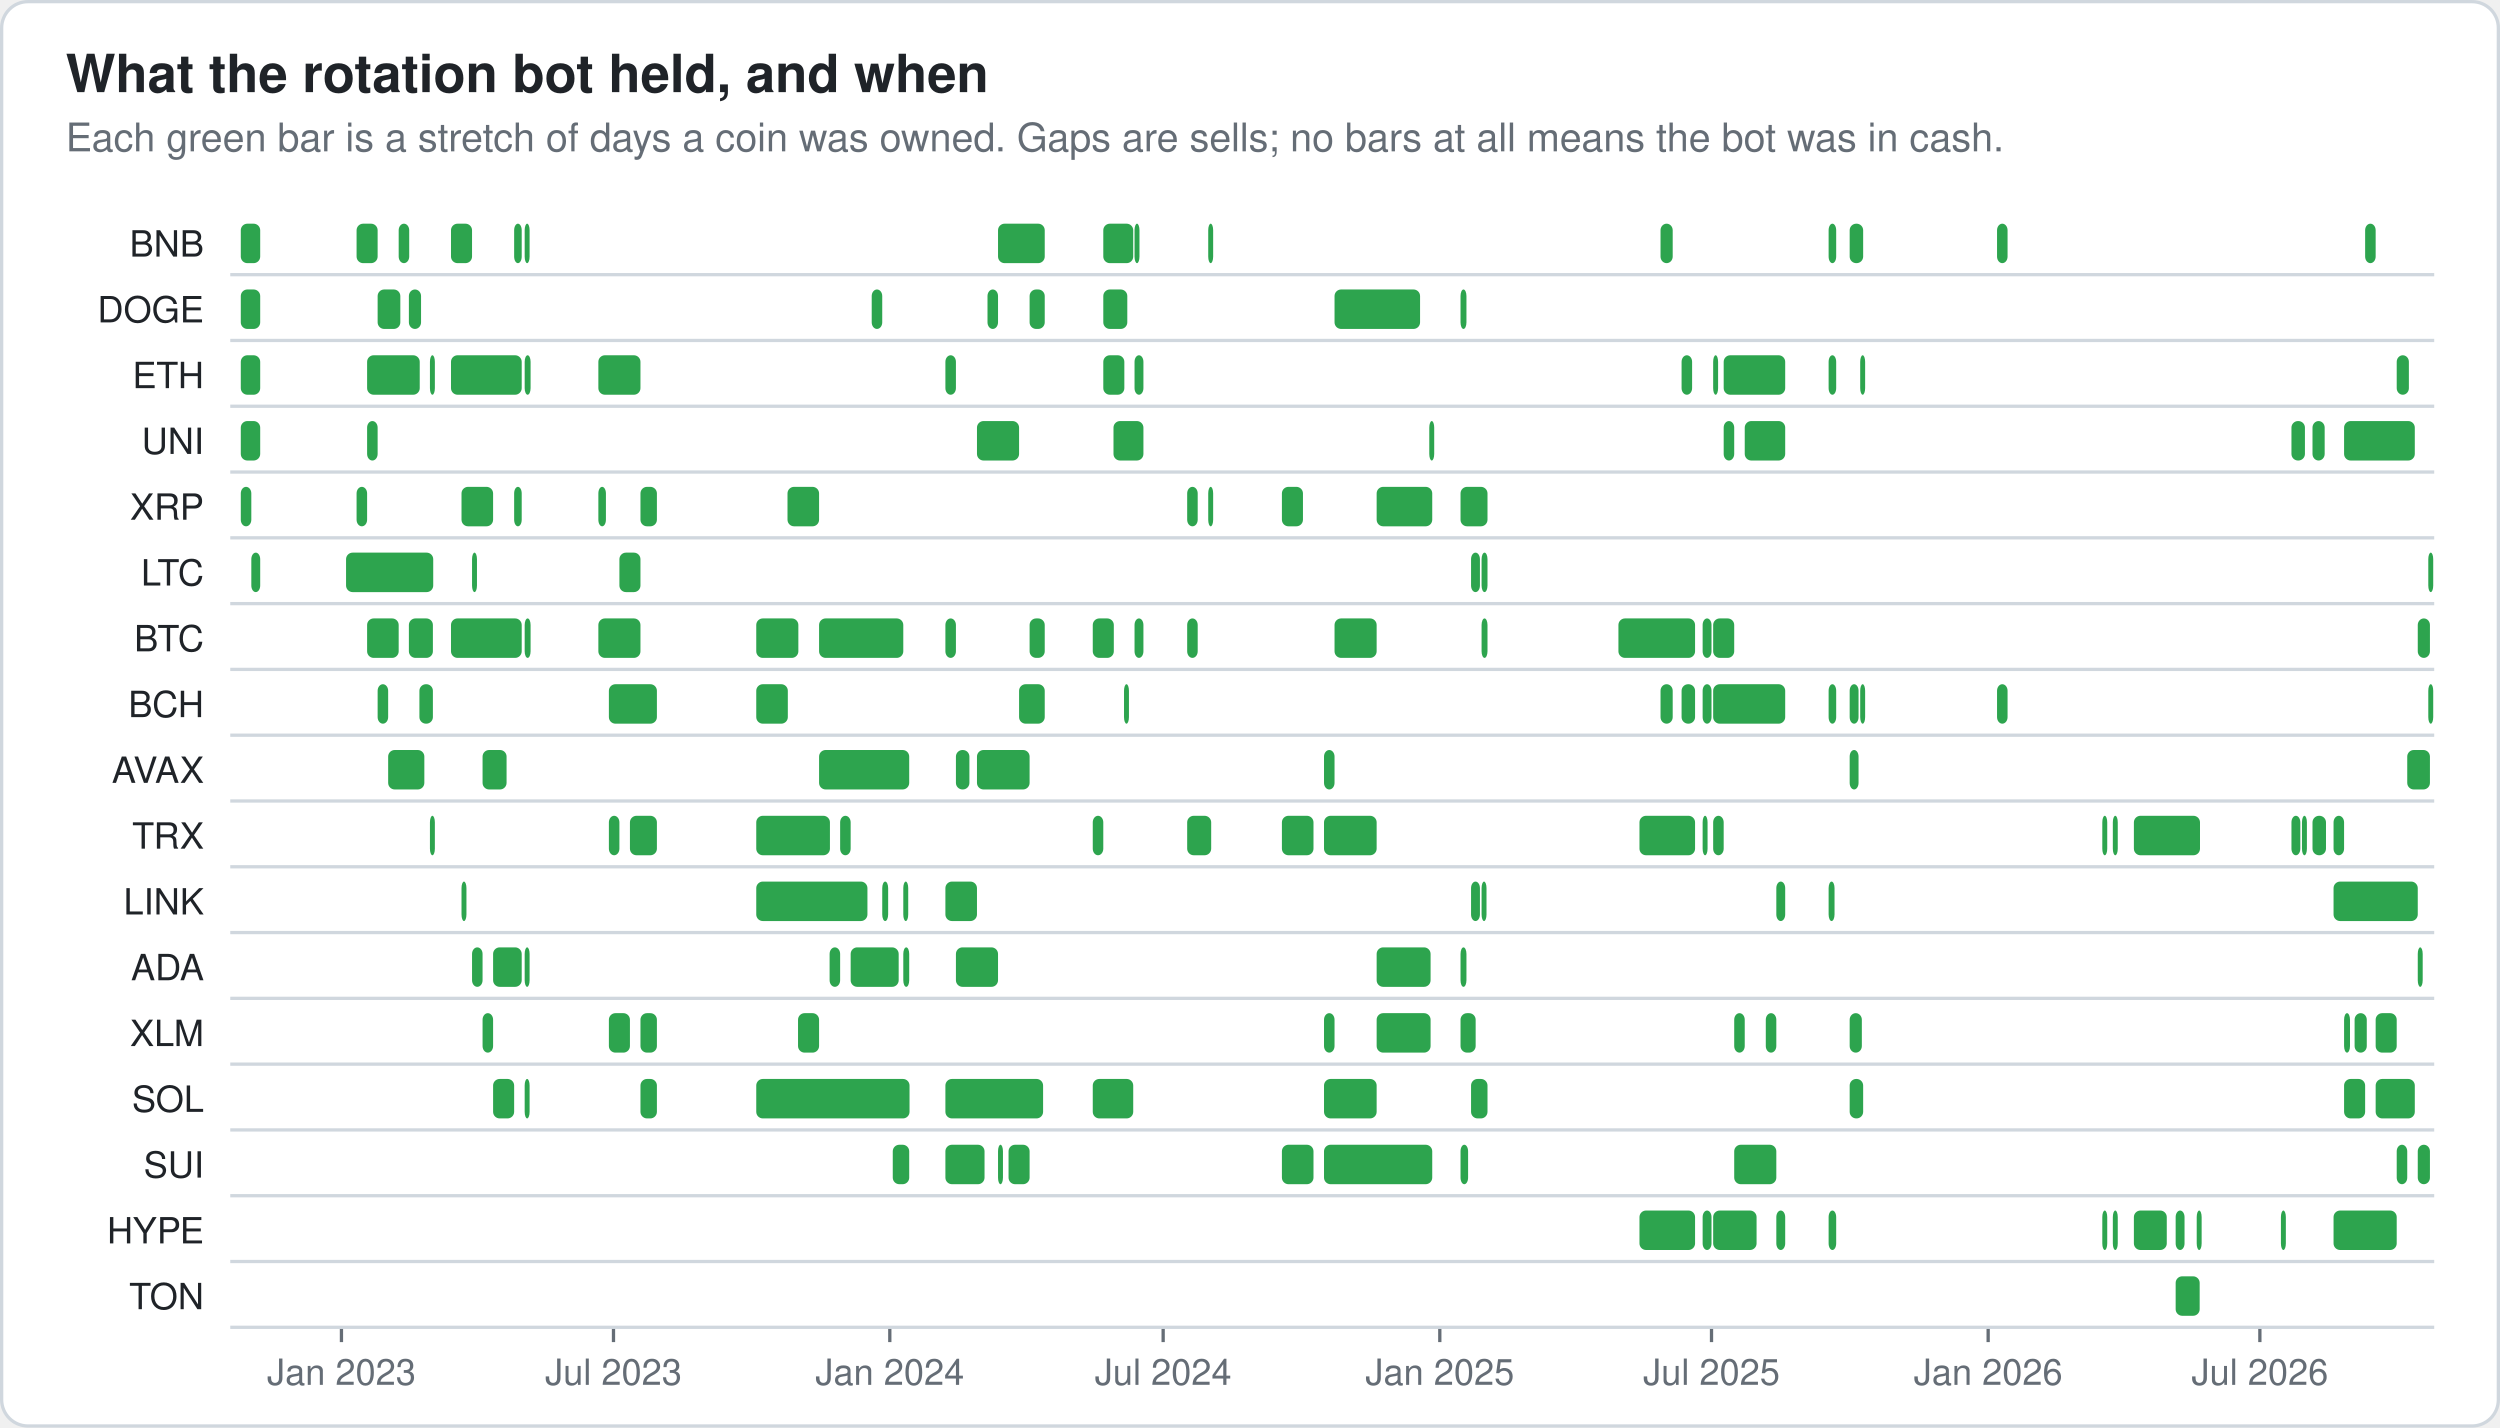
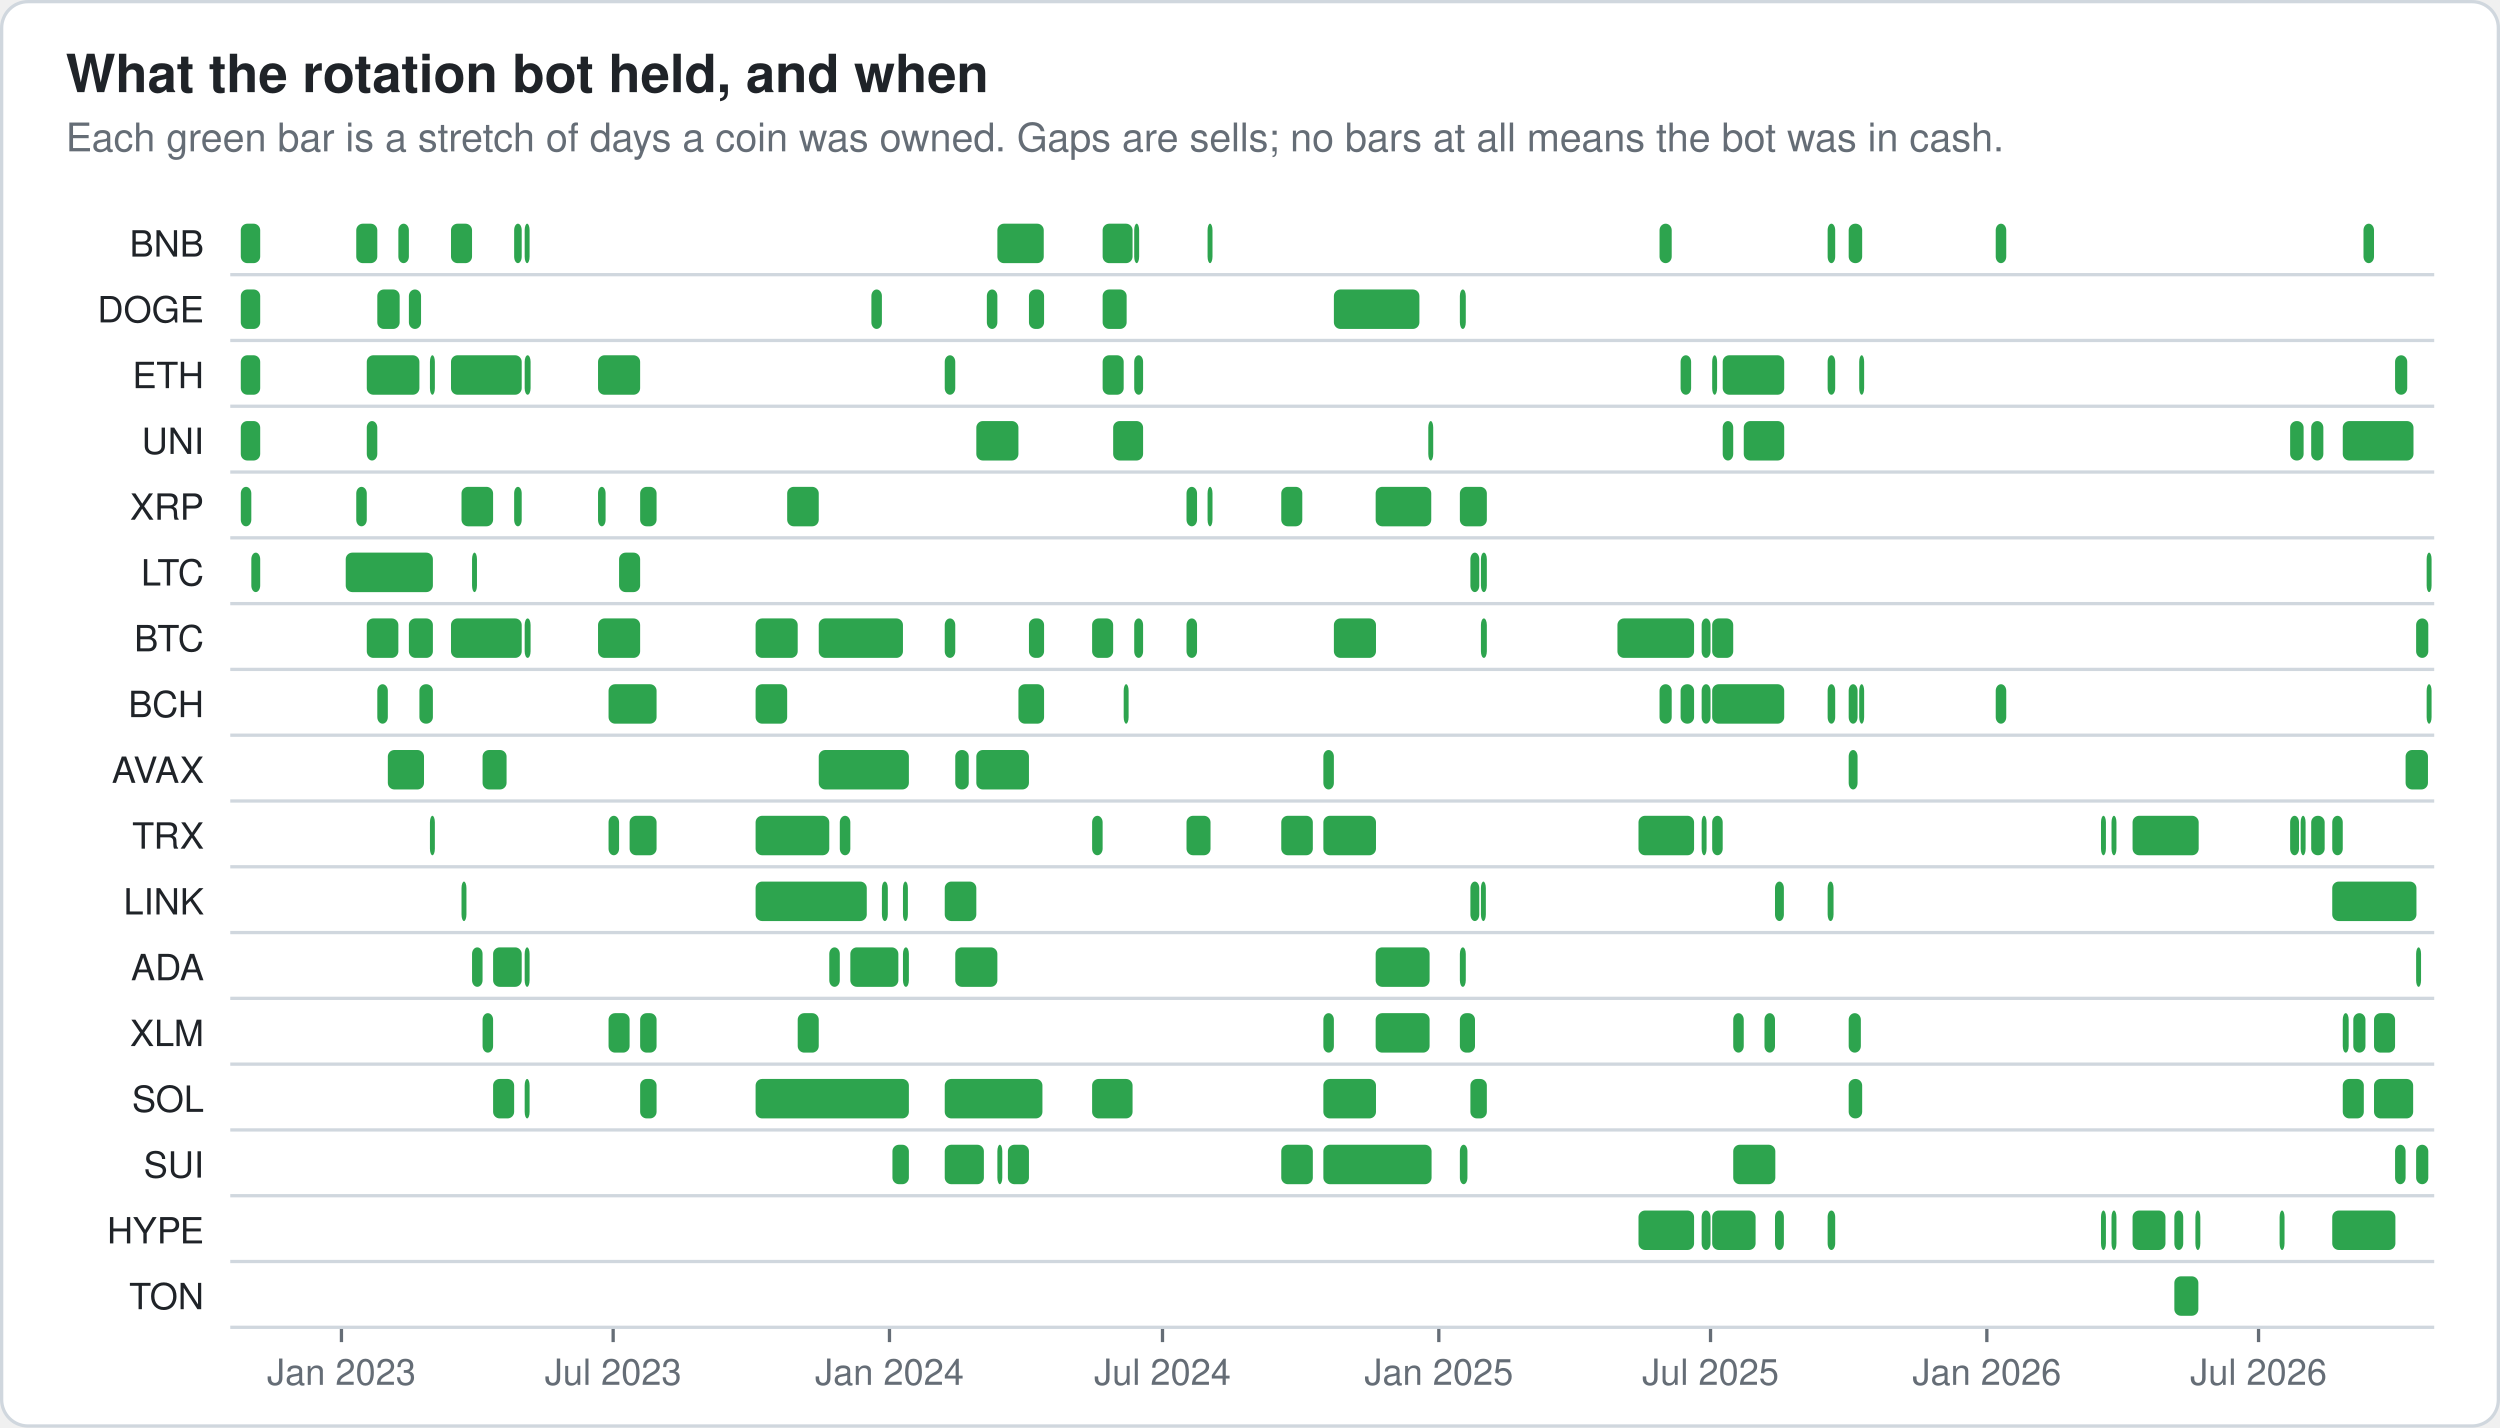
<svg xmlns="http://www.w3.org/2000/svg" width="760" height="434" viewBox="0 0 760 434" font-family="Helvetica, Arial, sans-serif">
  <rect x="0.5" y="0.5" width="759" height="433" rx="8" fill="#ffffff" stroke="#d0d7de" />
  <text x="20" y="28" font-size="16" font-weight="bold" fill="#1f2328">What the rotation bot held, and when</text>
  <text x="20" y="46" font-size="12" fill="#656d76">Each green bar is a stretch of days a coin was owned. Gaps are sells; no bars at all means the bot was in cash.</text>
  <text x="62" y="78" font-size="11" text-anchor="end" fill="#1f2328">BNB</text>
  <line x1="70" y1="83.5" x2="740" y2="83.5" stroke="#d0d7de" />
  <rect x="73.2" y="68" width="5.9" height="12" rx="2" fill="#2da44e" />
-   <rect x="108.4" y="68" width="6.4" height="12" rx="2" fill="#2da44e" />
-   <rect x="121.2" y="68" width="3.2" height="12" rx="2" fill="#2da44e" />
+   <rect x="108.3" y="68" width="6.4" height="12" rx="2" fill="#2da44e" />
+   <rect x="121.1" y="68" width="3.2" height="12" rx="2" fill="#2da44e" />
  <rect x="137.1" y="68" width="6.4" height="12" rx="2" fill="#2da44e" />
  <rect x="156.3" y="68" width="2.3" height="12" rx="2" fill="#2da44e" />
  <rect x="159.5" y="68" width="1.5" height="12" rx="2" fill="#2da44e" />
-   <rect x="303.4" y="68" width="14.2" height="12" rx="2" fill="#2da44e" />
-   <rect x="335.4" y="68" width="9.1" height="12" rx="2" fill="#2da44e" />
-   <rect x="344.9" y="68" width="1.5" height="12" rx="2" fill="#2da44e" />
-   <rect x="367.3" y="68" width="1.5" height="12" rx="2" fill="#2da44e" />
-   <rect x="504.8" y="68" width="3.7" height="12" rx="2" fill="#2da44e" />
-   <rect x="555.9" y="68" width="2.3" height="12" rx="2" fill="#2da44e" />
-   <rect x="562.3" y="68" width="4.1" height="12" rx="2" fill="#2da44e" />
-   <rect x="607.1" y="68" width="3.2" height="12" rx="2" fill="#2da44e" />
-   <rect x="719.0" y="68" width="3.2" height="12" rx="2" fill="#2da44e" />
+   <rect x="303.2" y="68" width="14.1" height="12" rx="2" fill="#2da44e" />
+   <rect x="335.2" y="68" width="9.1" height="12" rx="2" fill="#2da44e" />
+   <rect x="344.8" y="68" width="1.5" height="12" rx="2" fill="#2da44e" />
+   <rect x="367.1" y="68" width="1.5" height="12" rx="2" fill="#2da44e" />
+   <rect x="504.5" y="68" width="3.7" height="12" rx="2" fill="#2da44e" />
+   <rect x="555.6" y="68" width="2.3" height="12" rx="2" fill="#2da44e" />
+   <rect x="562.0" y="68" width="4.1" height="12" rx="2" fill="#2da44e" />
+   <rect x="606.7" y="68" width="3.2" height="12" rx="2" fill="#2da44e" />
+   <rect x="718.5" y="68" width="3.2" height="12" rx="2" fill="#2da44e" />
  <text x="62" y="98" font-size="11" text-anchor="end" fill="#1f2328">DOGE</text>
  <line x1="70" y1="103.5" x2="740" y2="103.5" stroke="#d0d7de" />
  <rect x="73.2" y="88" width="5.9" height="12" rx="2" fill="#2da44e" />
-   <rect x="114.8" y="88" width="6.9" height="12" rx="2" fill="#2da44e" />
+   <rect x="114.7" y="88" width="6.8" height="12" rx="2" fill="#2da44e" />
  <rect x="124.3" y="88" width="3.7" height="12" rx="2" fill="#2da44e" />
-   <rect x="265.0" y="88" width="3.2" height="12" rx="2" fill="#2da44e" />
-   <rect x="300.2" y="88" width="3.2" height="12" rx="2" fill="#2da44e" />
-   <rect x="313.0" y="88" width="4.6" height="12" rx="2" fill="#2da44e" />
-   <rect x="335.4" y="88" width="7.3" height="12" rx="2" fill="#2da44e" />
-   <rect x="405.7" y="88" width="26.0" height="12" rx="2" fill="#2da44e" />
-   <rect x="444.0" y="88" width="1.8" height="12" rx="2" fill="#2da44e" />
+   <rect x="264.9" y="88" width="3.2" height="12" rx="2" fill="#2da44e" />
+   <rect x="300.0" y="88" width="3.2" height="12" rx="2" fill="#2da44e" />
+   <rect x="312.8" y="88" width="4.6" height="12" rx="2" fill="#2da44e" />
+   <rect x="335.2" y="88" width="7.3" height="12" rx="2" fill="#2da44e" />
+   <rect x="405.5" y="88" width="26.0" height="12" rx="2" fill="#2da44e" />
+   <rect x="443.8" y="88" width="1.8" height="12" rx="2" fill="#2da44e" />
  <text x="62" y="118" font-size="11" text-anchor="end" fill="#1f2328">ETH</text>
  <line x1="70" y1="123.5" x2="740" y2="123.5" stroke="#d0d7de" />
  <rect x="73.2" y="108" width="5.9" height="12" rx="2" fill="#2da44e" />
-   <rect x="111.6" y="108" width="16.0" height="12" rx="2" fill="#2da44e" />
+   <rect x="111.5" y="108" width="16.0" height="12" rx="2" fill="#2da44e" />
  <rect x="130.7" y="108" width="1.5" height="12" rx="2" fill="#2da44e" />
  <rect x="137.1" y="108" width="21.5" height="12" rx="2" fill="#2da44e" />
  <rect x="159.5" y="108" width="1.8" height="12" rx="2" fill="#2da44e" />
-   <rect x="181.9" y="108" width="12.8" height="12" rx="2" fill="#2da44e" />
-   <rect x="287.4" y="108" width="3.2" height="12" rx="2" fill="#2da44e" />
-   <rect x="335.4" y="108" width="6.4" height="12" rx="2" fill="#2da44e" />
-   <rect x="344.9" y="108" width="2.7" height="12" rx="2" fill="#2da44e" />
-   <rect x="511.2" y="108" width="3.2" height="12" rx="2" fill="#2da44e" />
-   <rect x="520.8" y="108" width="1.5" height="12" rx="2" fill="#2da44e" />
-   <rect x="524.0" y="108" width="18.7" height="12" rx="2" fill="#2da44e" />
-   <rect x="555.9" y="108" width="2.3" height="12" rx="2" fill="#2da44e" />
-   <rect x="565.5" y="108" width="1.5" height="12" rx="2" fill="#2da44e" />
-   <rect x="728.6" y="108" width="3.7" height="12" rx="2" fill="#2da44e" />
+   <rect x="181.8" y="108" width="12.8" height="12" rx="2" fill="#2da44e" />
+   <rect x="287.2" y="108" width="3.2" height="12" rx="2" fill="#2da44e" />
+   <rect x="335.2" y="108" width="6.4" height="12" rx="2" fill="#2da44e" />
+   <rect x="344.8" y="108" width="2.7" height="12" rx="2" fill="#2da44e" />
+   <rect x="510.9" y="108" width="3.2" height="12" rx="2" fill="#2da44e" />
+   <rect x="520.5" y="108" width="1.5" height="12" rx="2" fill="#2da44e" />
+   <rect x="523.7" y="108" width="18.7" height="12" rx="2" fill="#2da44e" />
+   <rect x="555.6" y="108" width="2.3" height="12" rx="2" fill="#2da44e" />
+   <rect x="565.2" y="108" width="1.5" height="12" rx="2" fill="#2da44e" />
+   <rect x="728.1" y="108" width="3.7" height="12" rx="2" fill="#2da44e" />
  <text x="62" y="138" font-size="11" text-anchor="end" fill="#1f2328">UNI</text>
  <line x1="70" y1="143.5" x2="740" y2="143.5" stroke="#d0d7de" />
  <rect x="73.2" y="128" width="5.9" height="12" rx="2" fill="#2da44e" />
-   <rect x="111.6" y="128" width="3.2" height="12" rx="2" fill="#2da44e" />
-   <rect x="297.0" y="128" width="12.8" height="12" rx="2" fill="#2da44e" />
-   <rect x="338.5" y="128" width="9.1" height="12" rx="2" fill="#2da44e" />
-   <rect x="434.5" y="128" width="1.5" height="12" rx="2" fill="#2da44e" />
-   <rect x="524.0" y="128" width="3.2" height="12" rx="2" fill="#2da44e" />
-   <rect x="530.4" y="128" width="12.3" height="12" rx="2" fill="#2da44e" />
-   <rect x="696.6" y="128" width="4.1" height="12" rx="2" fill="#2da44e" />
-   <rect x="703.0" y="128" width="3.7" height="12" rx="2" fill="#2da44e" />
-   <rect x="712.6" y="128" width="21.5" height="12" rx="2" fill="#2da44e" />
+   <rect x="111.5" y="128" width="3.2" height="12" rx="2" fill="#2da44e" />
+   <rect x="296.8" y="128" width="12.8" height="12" rx="2" fill="#2da44e" />
+   <rect x="338.4" y="128" width="9.1" height="12" rx="2" fill="#2da44e" />
+   <rect x="434.2" y="128" width="1.5" height="12" rx="2" fill="#2da44e" />
+   <rect x="523.7" y="128" width="3.2" height="12" rx="2" fill="#2da44e" />
+   <rect x="530.1" y="128" width="12.3" height="12" rx="2" fill="#2da44e" />
+   <rect x="696.2" y="128" width="4.1" height="12" rx="2" fill="#2da44e" />
+   <rect x="702.6" y="128" width="3.7" height="12" rx="2" fill="#2da44e" />
+   <rect x="712.2" y="128" width="21.5" height="12" rx="2" fill="#2da44e" />
  <text x="62" y="158" font-size="11" text-anchor="end" fill="#1f2328">XRP</text>
  <line x1="70" y1="163.5" x2="740" y2="163.5" stroke="#d0d7de" />
  <rect x="73.2" y="148" width="3.2" height="12" rx="2" fill="#2da44e" />
-   <rect x="108.4" y="148" width="3.2" height="12" rx="2" fill="#2da44e" />
+   <rect x="108.3" y="148" width="3.2" height="12" rx="2" fill="#2da44e" />
  <rect x="140.3" y="148" width="9.6" height="12" rx="2" fill="#2da44e" />
  <rect x="156.3" y="148" width="2.3" height="12" rx="2" fill="#2da44e" />
-   <rect x="181.9" y="148" width="2.3" height="12" rx="2" fill="#2da44e" />
-   <rect x="194.7" y="148" width="5.0" height="12" rx="2" fill="#2da44e" />
-   <rect x="239.4" y="148" width="9.6" height="12" rx="2" fill="#2da44e" />
-   <rect x="360.9" y="148" width="3.2" height="12" rx="2" fill="#2da44e" />
-   <rect x="367.3" y="148" width="1.5" height="12" rx="2" fill="#2da44e" />
-   <rect x="389.7" y="148" width="6.4" height="12" rx="2" fill="#2da44e" />
-   <rect x="418.5" y="148" width="16.9" height="12" rx="2" fill="#2da44e" />
-   <rect x="444.0" y="148" width="8.2" height="12" rx="2" fill="#2da44e" />
+   <rect x="181.8" y="148" width="2.3" height="12" rx="2" fill="#2da44e" />
+   <rect x="194.6" y="148" width="5.0" height="12" rx="2" fill="#2da44e" />
+   <rect x="239.3" y="148" width="9.6" height="12" rx="2" fill="#2da44e" />
+   <rect x="360.7" y="148" width="3.2" height="12" rx="2" fill="#2da44e" />
+   <rect x="367.1" y="148" width="1.5" height="12" rx="2" fill="#2da44e" />
+   <rect x="389.5" y="148" width="6.4" height="12" rx="2" fill="#2da44e" />
+   <rect x="418.2" y="148" width="16.9" height="12" rx="2" fill="#2da44e" />
+   <rect x="443.8" y="148" width="8.2" height="12" rx="2" fill="#2da44e" />
  <text x="62" y="178" font-size="11" text-anchor="end" fill="#1f2328">LTC</text>
  <line x1="70" y1="183.5" x2="740" y2="183.5" stroke="#d0d7de" />
  <rect x="76.4" y="168" width="2.7" height="12" rx="2" fill="#2da44e" />
-   <rect x="105.2" y="168" width="26.5" height="12" rx="2" fill="#2da44e" />
+   <rect x="105.1" y="168" width="26.5" height="12" rx="2" fill="#2da44e" />
  <rect x="143.5" y="168" width="1.5" height="12" rx="2" fill="#2da44e" />
-   <rect x="188.3" y="168" width="6.4" height="12" rx="2" fill="#2da44e" />
-   <rect x="447.2" y="168" width="2.7" height="12" rx="2" fill="#2da44e" />
-   <rect x="450.4" y="168" width="1.8" height="12" rx="2" fill="#2da44e" />
-   <rect x="738.2" y="168" width="1.5" height="12" rx="2" fill="#2da44e" />
+   <rect x="188.2" y="168" width="6.4" height="12" rx="2" fill="#2da44e" />
+   <rect x="447.0" y="168" width="2.7" height="12" rx="2" fill="#2da44e" />
+   <rect x="450.2" y="168" width="1.8" height="12" rx="2" fill="#2da44e" />
+   <rect x="737.7" y="168" width="1.5" height="12" rx="2" fill="#2da44e" />
  <text x="62" y="198" font-size="11" text-anchor="end" fill="#1f2328">BTC</text>
  <line x1="70" y1="203.5" x2="740" y2="203.5" stroke="#d0d7de" />
-   <rect x="111.6" y="188" width="9.6" height="12" rx="2" fill="#2da44e" />
+   <rect x="111.5" y="188" width="9.6" height="12" rx="2" fill="#2da44e" />
  <rect x="124.3" y="188" width="7.3" height="12" rx="2" fill="#2da44e" />
  <rect x="137.1" y="188" width="21.5" height="12" rx="2" fill="#2da44e" />
  <rect x="159.5" y="188" width="1.8" height="12" rx="2" fill="#2da44e" />
-   <rect x="181.9" y="188" width="12.8" height="12" rx="2" fill="#2da44e" />
-   <rect x="229.9" y="188" width="12.8" height="12" rx="2" fill="#2da44e" />
-   <rect x="249.0" y="188" width="25.6" height="12" rx="2" fill="#2da44e" />
-   <rect x="287.4" y="188" width="3.2" height="12" rx="2" fill="#2da44e" />
-   <rect x="313.0" y="188" width="4.6" height="12" rx="2" fill="#2da44e" />
-   <rect x="332.2" y="188" width="6.4" height="12" rx="2" fill="#2da44e" />
-   <rect x="344.9" y="188" width="2.7" height="12" rx="2" fill="#2da44e" />
-   <rect x="360.9" y="188" width="3.2" height="12" rx="2" fill="#2da44e" />
-   <rect x="405.7" y="188" width="12.8" height="12" rx="2" fill="#2da44e" />
-   <rect x="450.4" y="188" width="1.8" height="12" rx="2" fill="#2da44e" />
-   <rect x="492.0" y="188" width="23.3" height="12" rx="2" fill="#2da44e" />
-   <rect x="517.6" y="188" width="2.7" height="12" rx="2" fill="#2da44e" />
-   <rect x="520.8" y="188" width="6.4" height="12" rx="2" fill="#2da44e" />
-   <rect x="735.0" y="188" width="3.7" height="12" rx="2" fill="#2da44e" />
+   <rect x="181.8" y="188" width="12.8" height="12" rx="2" fill="#2da44e" />
+   <rect x="229.7" y="188" width="12.8" height="12" rx="2" fill="#2da44e" />
+   <rect x="248.9" y="188" width="25.6" height="12" rx="2" fill="#2da44e" />
+   <rect x="287.2" y="188" width="3.2" height="12" rx="2" fill="#2da44e" />
+   <rect x="312.8" y="188" width="4.6" height="12" rx="2" fill="#2da44e" />
+   <rect x="332.0" y="188" width="6.4" height="12" rx="2" fill="#2da44e" />
+   <rect x="344.8" y="188" width="2.7" height="12" rx="2" fill="#2da44e" />
+   <rect x="360.7" y="188" width="3.2" height="12" rx="2" fill="#2da44e" />
+   <rect x="405.5" y="188" width="12.8" height="12" rx="2" fill="#2da44e" />
+   <rect x="450.2" y="188" width="1.8" height="12" rx="2" fill="#2da44e" />
+   <rect x="491.7" y="188" width="23.3" height="12" rx="2" fill="#2da44e" />
+   <rect x="517.3" y="188" width="2.7" height="12" rx="2" fill="#2da44e" />
+   <rect x="520.5" y="188" width="6.4" height="12" rx="2" fill="#2da44e" />
+   <rect x="734.5" y="188" width="3.7" height="12" rx="2" fill="#2da44e" />
  <text x="62" y="218" font-size="11" text-anchor="end" fill="#1f2328">BCH</text>
  <line x1="70" y1="223.5" x2="740" y2="223.5" stroke="#d0d7de" />
-   <rect x="114.8" y="208" width="3.2" height="12" rx="2" fill="#2da44e" />
+   <rect x="114.7" y="208" width="3.2" height="12" rx="2" fill="#2da44e" />
  <rect x="127.5" y="208" width="4.1" height="12" rx="2" fill="#2da44e" />
-   <rect x="185.1" y="208" width="14.6" height="12" rx="2" fill="#2da44e" />
-   <rect x="229.9" y="208" width="9.6" height="12" rx="2" fill="#2da44e" />
-   <rect x="309.8" y="208" width="7.8" height="12" rx="2" fill="#2da44e" />
-   <rect x="341.7" y="208" width="1.5" height="12" rx="2" fill="#2da44e" />
-   <rect x="504.8" y="208" width="3.7" height="12" rx="2" fill="#2da44e" />
-   <rect x="511.2" y="208" width="4.1" height="12" rx="2" fill="#2da44e" />
-   <rect x="517.6" y="208" width="2.7" height="12" rx="2" fill="#2da44e" />
-   <rect x="520.8" y="208" width="21.9" height="12" rx="2" fill="#2da44e" />
-   <rect x="555.9" y="208" width="2.3" height="12" rx="2" fill="#2da44e" />
-   <rect x="562.3" y="208" width="2.7" height="12" rx="2" fill="#2da44e" />
-   <rect x="565.5" y="208" width="1.5" height="12" rx="2" fill="#2da44e" />
-   <rect x="607.1" y="208" width="3.2" height="12" rx="2" fill="#2da44e" />
-   <rect x="738.2" y="208" width="1.5" height="12" rx="2" fill="#2da44e" />
+   <rect x="185.0" y="208" width="14.6" height="12" rx="2" fill="#2da44e" />
+   <rect x="229.7" y="208" width="9.6" height="12" rx="2" fill="#2da44e" />
+   <rect x="309.6" y="208" width="7.8" height="12" rx="2" fill="#2da44e" />
+   <rect x="341.6" y="208" width="1.5" height="12" rx="2" fill="#2da44e" />
+   <rect x="504.5" y="208" width="3.7" height="12" rx="2" fill="#2da44e" />
+   <rect x="510.9" y="208" width="4.1" height="12" rx="2" fill="#2da44e" />
+   <rect x="517.3" y="208" width="2.7" height="12" rx="2" fill="#2da44e" />
+   <rect x="520.5" y="208" width="21.9" height="12" rx="2" fill="#2da44e" />
+   <rect x="555.6" y="208" width="2.3" height="12" rx="2" fill="#2da44e" />
+   <rect x="562.0" y="208" width="2.7" height="12" rx="2" fill="#2da44e" />
+   <rect x="565.2" y="208" width="1.5" height="12" rx="2" fill="#2da44e" />
+   <rect x="606.7" y="208" width="3.2" height="12" rx="2" fill="#2da44e" />
+   <rect x="737.7" y="208" width="1.5" height="12" rx="2" fill="#2da44e" />
  <text x="62" y="238" font-size="11" text-anchor="end" fill="#1f2328">AVAX</text>
  <line x1="70" y1="243.5" x2="740" y2="243.5" stroke="#d0d7de" />
-   <rect x="118.0" y="228" width="11.0" height="12" rx="2" fill="#2da44e" />
+   <rect x="117.9" y="228" width="11.0" height="12" rx="2" fill="#2da44e" />
  <rect x="146.7" y="228" width="7.3" height="12" rx="2" fill="#2da44e" />
-   <rect x="249.0" y="228" width="27.4" height="12" rx="2" fill="#2da44e" />
-   <rect x="290.6" y="228" width="4.1" height="12" rx="2" fill="#2da44e" />
-   <rect x="297.0" y="228" width="16.0" height="12" rx="2" fill="#2da44e" />
-   <rect x="402.5" y="228" width="3.2" height="12" rx="2" fill="#2da44e" />
-   <rect x="562.3" y="228" width="2.7" height="12" rx="2" fill="#2da44e" />
-   <rect x="731.8" y="228" width="6.9" height="12" rx="2" fill="#2da44e" />
+   <rect x="248.9" y="228" width="27.4" height="12" rx="2" fill="#2da44e" />
+   <rect x="290.4" y="228" width="4.1" height="12" rx="2" fill="#2da44e" />
+   <rect x="296.8" y="228" width="16.0" height="12" rx="2" fill="#2da44e" />
+   <rect x="402.3" y="228" width="3.2" height="12" rx="2" fill="#2da44e" />
+   <rect x="562.0" y="228" width="2.7" height="12" rx="2" fill="#2da44e" />
+   <rect x="731.3" y="228" width="6.8" height="12" rx="2" fill="#2da44e" />
  <text x="62" y="258" font-size="11" text-anchor="end" fill="#1f2328">TRX</text>
  <line x1="70" y1="263.5" x2="740" y2="263.5" stroke="#d0d7de" />
  <rect x="130.7" y="248" width="1.5" height="12" rx="2" fill="#2da44e" />
-   <rect x="185.1" y="248" width="3.2" height="12" rx="2" fill="#2da44e" />
-   <rect x="191.5" y="248" width="8.2" height="12" rx="2" fill="#2da44e" />
-   <rect x="229.9" y="248" width="22.4" height="12" rx="2" fill="#2da44e" />
-   <rect x="255.4" y="248" width="3.2" height="12" rx="2" fill="#2da44e" />
-   <rect x="332.2" y="248" width="3.2" height="12" rx="2" fill="#2da44e" />
-   <rect x="360.9" y="248" width="7.3" height="12" rx="2" fill="#2da44e" />
-   <rect x="389.7" y="248" width="9.6" height="12" rx="2" fill="#2da44e" />
-   <rect x="402.5" y="248" width="16.0" height="12" rx="2" fill="#2da44e" />
-   <rect x="498.4" y="248" width="16.9" height="12" rx="2" fill="#2da44e" />
-   <rect x="517.6" y="248" width="1.5" height="12" rx="2" fill="#2da44e" />
-   <rect x="520.8" y="248" width="3.2" height="12" rx="2" fill="#2da44e" />
-   <rect x="639.1" y="248" width="1.5" height="12" rx="2" fill="#2da44e" />
-   <rect x="642.3" y="248" width="1.5" height="12" rx="2" fill="#2da44e" />
-   <rect x="648.7" y="248" width="20.1" height="12" rx="2" fill="#2da44e" />
-   <rect x="696.6" y="248" width="2.7" height="12" rx="2" fill="#2da44e" />
-   <rect x="699.8" y="248" width="1.5" height="12" rx="2" fill="#2da44e" />
-   <rect x="703.0" y="248" width="4.1" height="12" rx="2" fill="#2da44e" />
-   <rect x="709.4" y="248" width="3.2" height="12" rx="2" fill="#2da44e" />
+   <rect x="185.0" y="248" width="3.2" height="12" rx="2" fill="#2da44e" />
+   <rect x="191.4" y="248" width="8.2" height="12" rx="2" fill="#2da44e" />
+   <rect x="229.7" y="248" width="22.4" height="12" rx="2" fill="#2da44e" />
+   <rect x="255.3" y="248" width="3.2" height="12" rx="2" fill="#2da44e" />
+   <rect x="332.0" y="248" width="3.2" height="12" rx="2" fill="#2da44e" />
+   <rect x="360.7" y="248" width="7.3" height="12" rx="2" fill="#2da44e" />
+   <rect x="389.5" y="248" width="9.6" height="12" rx="2" fill="#2da44e" />
+   <rect x="402.3" y="248" width="16.0" height="12" rx="2" fill="#2da44e" />
+   <rect x="498.1" y="248" width="16.9" height="12" rx="2" fill="#2da44e" />
+   <rect x="517.3" y="248" width="1.5" height="12" rx="2" fill="#2da44e" />
+   <rect x="520.5" y="248" width="3.2" height="12" rx="2" fill="#2da44e" />
+   <rect x="638.7" y="248" width="1.5" height="12" rx="2" fill="#2da44e" />
+   <rect x="641.9" y="248" width="1.5" height="12" rx="2" fill="#2da44e" />
+   <rect x="648.3" y="248" width="20.1" height="12" rx="2" fill="#2da44e" />
+   <rect x="696.2" y="248" width="2.7" height="12" rx="2" fill="#2da44e" />
+   <rect x="699.4" y="248" width="1.5" height="12" rx="2" fill="#2da44e" />
+   <rect x="702.6" y="248" width="4.1" height="12" rx="2" fill="#2da44e" />
+   <rect x="709.0" y="248" width="3.2" height="12" rx="2" fill="#2da44e" />
  <text x="62" y="278" font-size="11" text-anchor="end" fill="#1f2328">LINK</text>
  <line x1="70" y1="283.5" x2="740" y2="283.5" stroke="#d0d7de" />
  <rect x="140.3" y="268" width="1.5" height="12" rx="2" fill="#2da44e" />
-   <rect x="229.9" y="268" width="33.8" height="12" rx="2" fill="#2da44e" />
-   <rect x="268.2" y="268" width="1.8" height="12" rx="2" fill="#2da44e" />
-   <rect x="274.6" y="268" width="1.5" height="12" rx="2" fill="#2da44e" />
-   <rect x="287.4" y="268" width="9.6" height="12" rx="2" fill="#2da44e" />
-   <rect x="447.2" y="268" width="2.7" height="12" rx="2" fill="#2da44e" />
-   <rect x="450.4" y="268" width="1.5" height="12" rx="2" fill="#2da44e" />
-   <rect x="540.0" y="268" width="2.7" height="12" rx="2" fill="#2da44e" />
-   <rect x="555.9" y="268" width="1.8" height="12" rx="2" fill="#2da44e" />
-   <rect x="709.4" y="268" width="25.6" height="12" rx="2" fill="#2da44e" />
+   <rect x="229.7" y="268" width="33.8" height="12" rx="2" fill="#2da44e" />
+   <rect x="268.1" y="268" width="1.8" height="12" rx="2" fill="#2da44e" />
+   <rect x="274.5" y="268" width="1.5" height="12" rx="2" fill="#2da44e" />
+   <rect x="287.2" y="268" width="9.6" height="12" rx="2" fill="#2da44e" />
+   <rect x="447.0" y="268" width="2.7" height="12" rx="2" fill="#2da44e" />
+   <rect x="450.2" y="268" width="1.5" height="12" rx="2" fill="#2da44e" />
+   <rect x="539.6" y="268" width="2.7" height="12" rx="2" fill="#2da44e" />
+   <rect x="555.6" y="268" width="1.8" height="12" rx="2" fill="#2da44e" />
+   <rect x="709.0" y="268" width="25.6" height="12" rx="2" fill="#2da44e" />
  <text x="62" y="298" font-size="11" text-anchor="end" fill="#1f2328">ADA</text>
  <line x1="70" y1="303.5" x2="740" y2="303.5" stroke="#d0d7de" />
  <rect x="143.5" y="288" width="3.2" height="12" rx="2" fill="#2da44e" />
  <rect x="149.9" y="288" width="8.7" height="12" rx="2" fill="#2da44e" />
  <rect x="159.5" y="288" width="1.5" height="12" rx="2" fill="#2da44e" />
-   <rect x="252.2" y="288" width="3.2" height="12" rx="2" fill="#2da44e" />
-   <rect x="258.6" y="288" width="14.6" height="12" rx="2" fill="#2da44e" />
-   <rect x="274.6" y="288" width="1.8" height="12" rx="2" fill="#2da44e" />
-   <rect x="290.6" y="288" width="12.8" height="12" rx="2" fill="#2da44e" />
-   <rect x="418.5" y="288" width="16.4" height="12" rx="2" fill="#2da44e" />
-   <rect x="444.0" y="288" width="1.8" height="12" rx="2" fill="#2da44e" />
-   <rect x="735.0" y="288" width="1.5" height="12" rx="2" fill="#2da44e" />
+   <rect x="252.1" y="288" width="3.2" height="12" rx="2" fill="#2da44e" />
+   <rect x="258.5" y="288" width="14.6" height="12" rx="2" fill="#2da44e" />
+   <rect x="274.5" y="288" width="1.8" height="12" rx="2" fill="#2da44e" />
+   <rect x="290.4" y="288" width="12.8" height="12" rx="2" fill="#2da44e" />
+   <rect x="418.2" y="288" width="16.4" height="12" rx="2" fill="#2da44e" />
+   <rect x="443.8" y="288" width="1.8" height="12" rx="2" fill="#2da44e" />
+   <rect x="734.5" y="288" width="1.5" height="12" rx="2" fill="#2da44e" />
  <text x="62" y="318" font-size="11" text-anchor="end" fill="#1f2328">XLM</text>
  <line x1="70" y1="323.5" x2="740" y2="323.5" stroke="#d0d7de" />
  <rect x="146.7" y="308" width="3.2" height="12" rx="2" fill="#2da44e" />
-   <rect x="185.1" y="308" width="6.4" height="12" rx="2" fill="#2da44e" />
-   <rect x="194.7" y="308" width="5.0" height="12" rx="2" fill="#2da44e" />
-   <rect x="242.6" y="308" width="6.4" height="12" rx="2" fill="#2da44e" />
-   <rect x="402.5" y="308" width="3.2" height="12" rx="2" fill="#2da44e" />
-   <rect x="418.5" y="308" width="16.4" height="12" rx="2" fill="#2da44e" />
-   <rect x="444.0" y="308" width="4.6" height="12" rx="2" fill="#2da44e" />
-   <rect x="527.2" y="308" width="3.2" height="12" rx="2" fill="#2da44e" />
-   <rect x="536.8" y="308" width="3.2" height="12" rx="2" fill="#2da44e" />
-   <rect x="562.3" y="308" width="3.7" height="12" rx="2" fill="#2da44e" />
-   <rect x="712.6" y="308" width="1.8" height="12" rx="2" fill="#2da44e" />
-   <rect x="715.8" y="308" width="3.7" height="12" rx="2" fill="#2da44e" />
-   <rect x="722.2" y="308" width="6.4" height="12" rx="2" fill="#2da44e" />
+   <rect x="185.0" y="308" width="6.4" height="12" rx="2" fill="#2da44e" />
+   <rect x="194.6" y="308" width="5.0" height="12" rx="2" fill="#2da44e" />
+   <rect x="242.5" y="308" width="6.4" height="12" rx="2" fill="#2da44e" />
+   <rect x="402.3" y="308" width="3.2" height="12" rx="2" fill="#2da44e" />
+   <rect x="418.2" y="308" width="16.4" height="12" rx="2" fill="#2da44e" />
+   <rect x="443.8" y="308" width="4.6" height="12" rx="2" fill="#2da44e" />
+   <rect x="526.9" y="308" width="3.2" height="12" rx="2" fill="#2da44e" />
+   <rect x="536.4" y="308" width="3.2" height="12" rx="2" fill="#2da44e" />
+   <rect x="562.0" y="308" width="3.7" height="12" rx="2" fill="#2da44e" />
+   <rect x="712.2" y="308" width="1.8" height="12" rx="2" fill="#2da44e" />
+   <rect x="715.4" y="308" width="3.7" height="12" rx="2" fill="#2da44e" />
+   <rect x="721.7" y="308" width="6.4" height="12" rx="2" fill="#2da44e" />
  <text x="62" y="338" font-size="11" text-anchor="end" fill="#1f2328">SOL</text>
  <line x1="70" y1="343.5" x2="740" y2="343.5" stroke="#d0d7de" />
  <rect x="149.9" y="328" width="6.4" height="12" rx="2" fill="#2da44e" />
  <rect x="159.5" y="328" width="1.5" height="12" rx="2" fill="#2da44e" />
-   <rect x="194.7" y="328" width="5.0" height="12" rx="2" fill="#2da44e" />
-   <rect x="229.9" y="328" width="46.6" height="12" rx="2" fill="#2da44e" />
-   <rect x="287.4" y="328" width="29.7" height="12" rx="2" fill="#2da44e" />
-   <rect x="332.2" y="328" width="12.3" height="12" rx="2" fill="#2da44e" />
-   <rect x="402.5" y="328" width="16.0" height="12" rx="2" fill="#2da44e" />
-   <rect x="447.2" y="328" width="5.0" height="12" rx="2" fill="#2da44e" />
-   <rect x="562.3" y="328" width="4.1" height="12" rx="2" fill="#2da44e" />
-   <rect x="712.6" y="328" width="6.4" height="12" rx="2" fill="#2da44e" />
-   <rect x="722.2" y="328" width="11.9" height="12" rx="2" fill="#2da44e" />
+   <rect x="194.6" y="328" width="5.0" height="12" rx="2" fill="#2da44e" />
+   <rect x="229.7" y="328" width="46.6" height="12" rx="2" fill="#2da44e" />
+   <rect x="287.2" y="328" width="29.7" height="12" rx="2" fill="#2da44e" />
+   <rect x="332.0" y="328" width="12.3" height="12" rx="2" fill="#2da44e" />
+   <rect x="402.3" y="328" width="16.0" height="12" rx="2" fill="#2da44e" />
+   <rect x="447.0" y="328" width="5.0" height="12" rx="2" fill="#2da44e" />
+   <rect x="562.0" y="328" width="4.1" height="12" rx="2" fill="#2da44e" />
+   <rect x="712.2" y="328" width="6.4" height="12" rx="2" fill="#2da44e" />
+   <rect x="721.7" y="328" width="11.9" height="12" rx="2" fill="#2da44e" />
  <text x="62" y="358" font-size="11" text-anchor="end" fill="#1f2328">SUI</text>
  <line x1="70" y1="363.5" x2="740" y2="363.5" stroke="#d0d7de" />
-   <rect x="271.4" y="348" width="5.0" height="12" rx="2" fill="#2da44e" />
-   <rect x="287.4" y="348" width="11.9" height="12" rx="2" fill="#2da44e" />
-   <rect x="303.4" y="348" width="1.5" height="12" rx="2" fill="#2da44e" />
-   <rect x="306.6" y="348" width="6.4" height="12" rx="2" fill="#2da44e" />
-   <rect x="389.7" y="348" width="9.6" height="12" rx="2" fill="#2da44e" />
-   <rect x="402.5" y="348" width="32.9" height="12" rx="2" fill="#2da44e" />
-   <rect x="444.0" y="348" width="2.3" height="12" rx="2" fill="#2da44e" />
-   <rect x="527.2" y="348" width="12.8" height="12" rx="2" fill="#2da44e" />
-   <rect x="728.6" y="348" width="3.2" height="12" rx="2" fill="#2da44e" />
-   <rect x="735.0" y="348" width="3.7" height="12" rx="2" fill="#2da44e" />
+   <rect x="271.3" y="348" width="5.0" height="12" rx="2" fill="#2da44e" />
+   <rect x="287.2" y="348" width="11.9" height="12" rx="2" fill="#2da44e" />
+   <rect x="303.2" y="348" width="1.5" height="12" rx="2" fill="#2da44e" />
+   <rect x="306.4" y="348" width="6.4" height="12" rx="2" fill="#2da44e" />
+   <rect x="389.5" y="348" width="9.6" height="12" rx="2" fill="#2da44e" />
+   <rect x="402.3" y="348" width="32.9" height="12" rx="2" fill="#2da44e" />
+   <rect x="443.8" y="348" width="2.3" height="12" rx="2" fill="#2da44e" />
+   <rect x="526.9" y="348" width="12.8" height="12" rx="2" fill="#2da44e" />
+   <rect x="728.1" y="348" width="3.2" height="12" rx="2" fill="#2da44e" />
+   <rect x="734.5" y="348" width="3.7" height="12" rx="2" fill="#2da44e" />
  <text x="62" y="378" font-size="11" text-anchor="end" fill="#1f2328">HYPE</text>
  <line x1="70" y1="383.5" x2="740" y2="383.5" stroke="#d0d7de" />
-   <rect x="498.4" y="368" width="16.9" height="12" rx="2" fill="#2da44e" />
-   <rect x="517.6" y="368" width="2.7" height="12" rx="2" fill="#2da44e" />
-   <rect x="520.8" y="368" width="13.2" height="12" rx="2" fill="#2da44e" />
-   <rect x="540.0" y="368" width="2.7" height="12" rx="2" fill="#2da44e" />
-   <rect x="555.9" y="368" width="2.3" height="12" rx="2" fill="#2da44e" />
-   <rect x="639.1" y="368" width="1.5" height="12" rx="2" fill="#2da44e" />
-   <rect x="642.3" y="368" width="1.5" height="12" rx="2" fill="#2da44e" />
-   <rect x="648.7" y="368" width="10.0" height="12" rx="2" fill="#2da44e" />
-   <rect x="661.4" y="368" width="2.7" height="12" rx="2" fill="#2da44e" />
-   <rect x="667.8" y="368" width="1.5" height="12" rx="2" fill="#2da44e" />
-   <rect x="693.4" y="368" width="1.5" height="12" rx="2" fill="#2da44e" />
-   <rect x="709.4" y="368" width="19.2" height="12" rx="2" fill="#2da44e" />
+   <rect x="498.1" y="368" width="16.9" height="12" rx="2" fill="#2da44e" />
+   <rect x="517.3" y="368" width="2.7" height="12" rx="2" fill="#2da44e" />
+   <rect x="520.5" y="368" width="13.2" height="12" rx="2" fill="#2da44e" />
+   <rect x="539.6" y="368" width="2.7" height="12" rx="2" fill="#2da44e" />
+   <rect x="555.6" y="368" width="2.3" height="12" rx="2" fill="#2da44e" />
+   <rect x="638.7" y="368" width="1.5" height="12" rx="2" fill="#2da44e" />
+   <rect x="641.9" y="368" width="1.5" height="12" rx="2" fill="#2da44e" />
+   <rect x="648.3" y="368" width="10.0" height="12" rx="2" fill="#2da44e" />
+   <rect x="661.0" y="368" width="2.7" height="12" rx="2" fill="#2da44e" />
+   <rect x="667.4" y="368" width="1.5" height="12" rx="2" fill="#2da44e" />
+   <rect x="693.0" y="368" width="1.5" height="12" rx="2" fill="#2da44e" />
+   <rect x="709.0" y="368" width="19.2" height="12" rx="2" fill="#2da44e" />
  <text x="62" y="398" font-size="11" text-anchor="end" fill="#1f2328">TON</text>
  <line x1="70" y1="403.5" x2="740" y2="403.5" stroke="#d0d7de" />
-   <rect x="661.4" y="388" width="7.3" height="12" rx="2" fill="#2da44e" />
+   <rect x="661.0" y="388" width="7.3" height="12" rx="2" fill="#2da44e" />
  <line x1="103.8" y1="404" x2="103.8" y2="408" stroke="#656d76" />
  <text x="103.8" y="421" font-size="11" text-anchor="middle" fill="#656d76">Jan 2023</text>
-   <line x1="186.5" y1="404" x2="186.5" y2="408" stroke="#656d76" />
-   <text x="186.5" y="421" font-size="11" text-anchor="middle" fill="#656d76">Jul 2023</text>
-   <line x1="270.5" y1="404" x2="270.5" y2="408" stroke="#656d76" />
-   <text x="270.5" y="421" font-size="11" text-anchor="middle" fill="#656d76">Jan 2024</text>
-   <line x1="353.6" y1="404" x2="353.6" y2="408" stroke="#656d76" />
-   <text x="353.6" y="421" font-size="11" text-anchor="middle" fill="#656d76">Jul 2024</text>
-   <line x1="437.7" y1="404" x2="437.7" y2="408" stroke="#656d76" />
-   <text x="437.7" y="421" font-size="11" text-anchor="middle" fill="#656d76">Jan 2025</text>
-   <line x1="520.3" y1="404" x2="520.3" y2="408" stroke="#656d76" />
-   <text x="520.3" y="421" font-size="11" text-anchor="middle" fill="#656d76">Jul 2025</text>
-   <line x1="604.4" y1="404" x2="604.4" y2="408" stroke="#656d76" />
-   <text x="604.4" y="421" font-size="11" text-anchor="middle" fill="#656d76">Jan 2026</text>
-   <line x1="687.0" y1="404" x2="687.0" y2="408" stroke="#656d76" />
-   <text x="687.0" y="421" font-size="11" text-anchor="middle" fill="#656d76">Jul 2026</text>
+   <line x1="186.4" y1="404" x2="186.4" y2="408" stroke="#656d76" />
+   <text x="186.4" y="421" font-size="11" text-anchor="middle" fill="#656d76">Jul 2023</text>
+   <line x1="270.4" y1="404" x2="270.4" y2="408" stroke="#656d76" />
+   <text x="270.4" y="421" font-size="11" text-anchor="middle" fill="#656d76">Jan 2024</text>
+   <line x1="353.4" y1="404" x2="353.4" y2="408" stroke="#656d76" />
+   <text x="353.4" y="421" font-size="11" text-anchor="middle" fill="#656d76">Jul 2024</text>
+   <line x1="437.4" y1="404" x2="437.4" y2="408" stroke="#656d76" />
+   <text x="437.4" y="421" font-size="11" text-anchor="middle" fill="#656d76">Jan 2025</text>
+   <line x1="520.0" y1="404" x2="520.0" y2="408" stroke="#656d76" />
+   <text x="520.0" y="421" font-size="11" text-anchor="middle" fill="#656d76">Jul 2025</text>
+   <line x1="604.0" y1="404" x2="604.0" y2="408" stroke="#656d76" />
+   <text x="604.0" y="421" font-size="11" text-anchor="middle" fill="#656d76">Jan 2026</text>
+   <line x1="686.6" y1="404" x2="686.6" y2="408" stroke="#656d76" />
+   <text x="686.6" y="421" font-size="11" text-anchor="middle" fill="#656d76">Jul 2026</text>
</svg>
